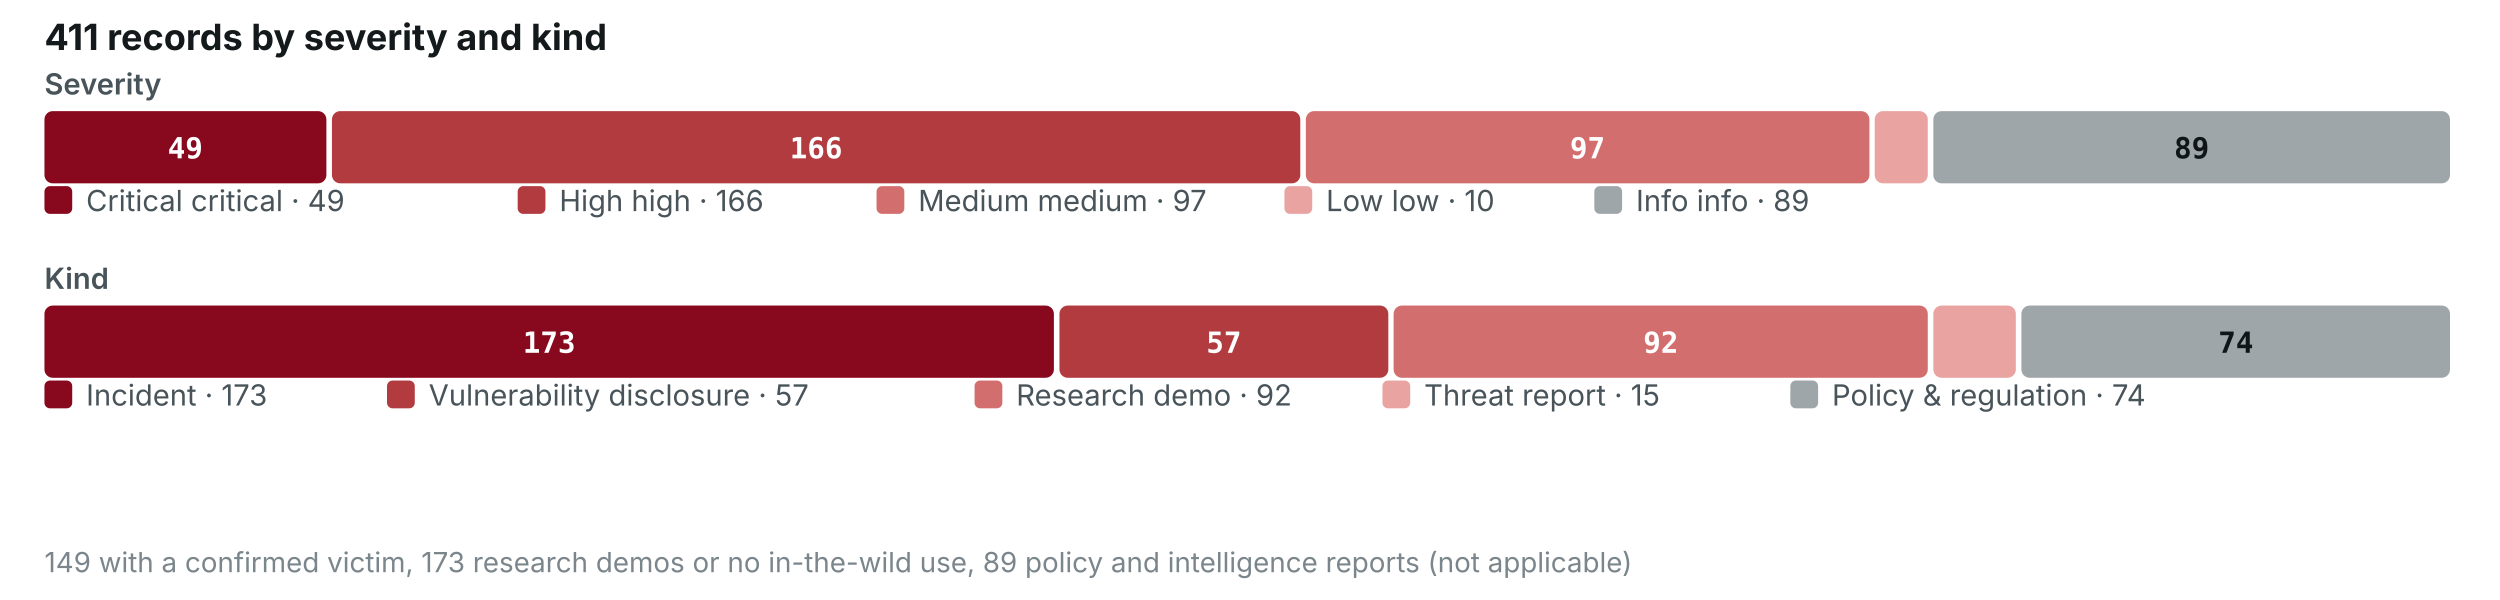
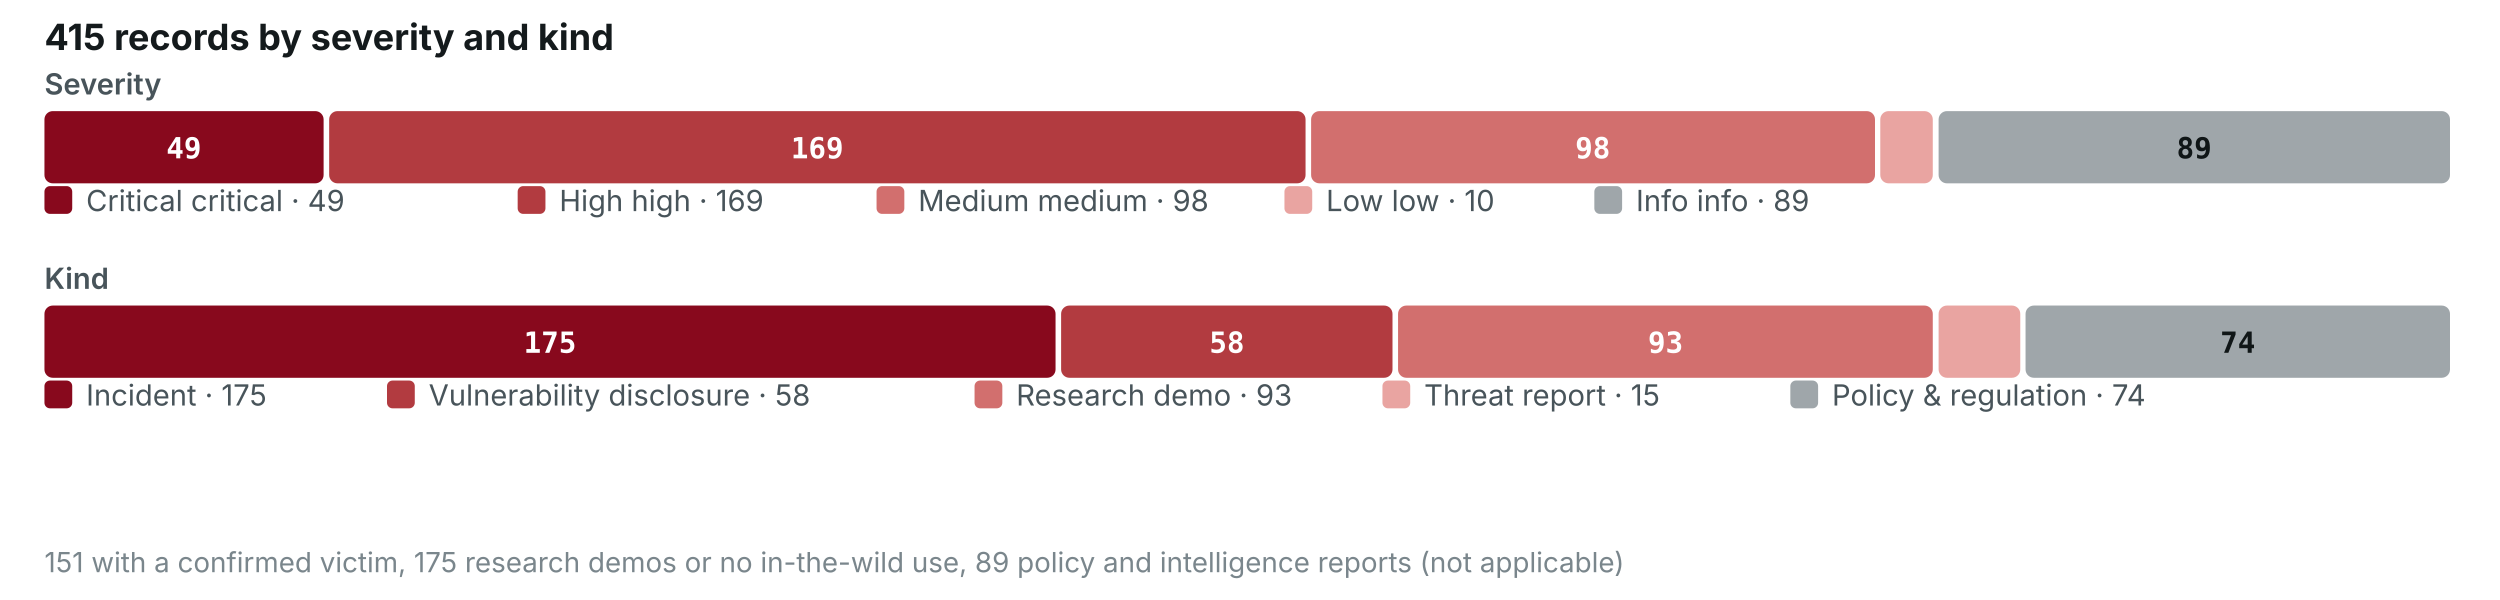
<svg xmlns="http://www.w3.org/2000/svg" viewBox="0 0 900 216" width="900" height="216" role="img" font-family="ui-sans-serif,-apple-system,'Segoe UI','PingFang SC','Microsoft YaHei',sans-serif">
  <rect width="900" height="216" fill="#FFFFFF" />
-   <text x="16" y="18" font-size="13" font-weight="700" fill="#141A1C">411 records by severity and kind</text>
+   <text x="16" y="18" font-size="13" font-weight="700" fill="#141A1C">415 records by severity and kind</text>
  <text x="16" y="34" font-size="10.5" fill="#48545A" font-weight="600">Severity</text>
-   <rect x="16.0" y="40" width="101.5" height="26" rx="3" fill="#88091D" />
-   <text x="66.7" y="57" font-size="10.5" text-anchor="middle" font-family="ui-monospace,'SF Mono','Cascadia Mono','Consolas',monospace" font-weight="700" fill="#FFFFFF">49</text>
-   <rect x="119.5" y="40" width="348.6" height="26" rx="3" fill="#B23B40" />
-   <text x="293.8" y="57" font-size="10.5" text-anchor="middle" font-family="ui-monospace,'SF Mono','Cascadia Mono','Consolas',monospace" font-weight="700" fill="#FFFFFF">166</text>
-   <rect x="470.1" y="40" width="202.9" height="26" rx="3" fill="#D26F6E" />
-   <text x="571.5" y="57" font-size="10.5" text-anchor="middle" font-family="ui-monospace,'SF Mono','Cascadia Mono','Consolas',monospace" font-weight="700" fill="#FFFFFF">97</text>
-   <rect x="674.9" y="40" width="19.1" height="26" rx="3" fill="#E9A4A1" />
-   <rect x="696.0" y="40" width="186.0" height="26" rx="3" fill="#9FA6AA" />
-   <text x="789.0" y="57" font-size="10.5" text-anchor="middle" font-family="ui-monospace,'SF Mono','Cascadia Mono','Consolas',monospace" font-weight="700" fill="#101617">89</text>
+   <rect x="16.0" y="40" width="100.5" height="26" rx="3" fill="#88091D" />
+   <text x="66.2" y="57" font-size="10.5" text-anchor="middle" font-family="ui-monospace,'SF Mono','Cascadia Mono','Consolas',monospace" font-weight="700" fill="#FFFFFF">49</text>
+   <rect x="118.5" y="40" width="351.5" height="26" rx="3" fill="#B23B40" />
+   <text x="294.2" y="57" font-size="10.5" text-anchor="middle" font-family="ui-monospace,'SF Mono','Cascadia Mono','Consolas',monospace" font-weight="700" fill="#FFFFFF">169</text>
+   <rect x="472.0" y="40" width="203.0" height="26" rx="3" fill="#D26F6E" />
+   <text x="573.4" y="57" font-size="10.5" text-anchor="middle" font-family="ui-monospace,'SF Mono','Cascadia Mono','Consolas',monospace" font-weight="700" fill="#FFFFFF">98</text>
+   <rect x="676.9" y="40" width="18.9" height="26" rx="3" fill="#E9A4A1" />
+   <rect x="697.9" y="40" width="184.1" height="26" rx="3" fill="#9FA6AA" />
+   <text x="789.9" y="57" font-size="10.5" text-anchor="middle" font-family="ui-monospace,'SF Mono','Cascadia Mono','Consolas',monospace" font-weight="700" fill="#101617">89</text>
  <rect x="16" y="67" width="10" height="10" rx="2" fill="#88091D" />
  <text x="31" y="76" font-size="10.5" fill="#48545A">Critical critical · 49</text>
  <rect x="186.36" y="67" width="10" height="10" rx="2" fill="#B23B40" />
-   <text x="201.36" y="76" font-size="10.5" fill="#48545A">High high · 166</text>
+   <text x="201.36" y="76" font-size="10.5" fill="#48545A">High high · 169</text>
  <rect x="315.56" y="67" width="10" height="10" rx="2" fill="#D26F6E" />
-   <text x="330.56" y="76" font-size="10.5" fill="#48545A">Medium medium · 97</text>
+   <text x="330.56" y="76" font-size="10.5" fill="#48545A">Medium medium · 98</text>
  <rect x="462.4" y="67" width="10" height="10" rx="2" fill="#E9A4A1" />
  <text x="477.4" y="76" font-size="10.5" fill="#48545A">Low low · 10</text>
  <rect x="573.96" y="67" width="10" height="10" rx="2" fill="#9FA6AA" />
  <text x="588.96" y="76" font-size="10.5" fill="#48545A">Info info · 89</text>
  <text x="16" y="104" font-size="10.5" fill="#48545A" font-weight="600">Kind</text>
-   <rect x="16.0" y="110" width="363.4" height="26" rx="3" fill="#88091D" />
-   <text x="197.7" y="127" font-size="10.5" text-anchor="middle" font-family="ui-monospace,'SF Mono','Cascadia Mono','Consolas',monospace" font-weight="700" fill="#FFFFFF">173</text>
-   <rect x="381.4" y="110" width="118.4" height="26" rx="3" fill="#B23B40" />
-   <text x="440.6" y="127" font-size="10.5" text-anchor="middle" font-family="ui-monospace,'SF Mono','Cascadia Mono','Consolas',monospace" font-weight="700" fill="#FFFFFF">57</text>
-   <rect x="501.7" y="110" width="192.3" height="26" rx="3" fill="#D26F6E" />
-   <text x="597.9" y="127" font-size="10.5" text-anchor="middle" font-family="ui-monospace,'SF Mono','Cascadia Mono','Consolas',monospace" font-weight="700" fill="#FFFFFF">92</text>
-   <rect x="696.0" y="110" width="29.7" height="26" rx="3" fill="#E9A4A1" />
-   <rect x="727.7" y="110" width="154.3" height="26" rx="3" fill="#9FA6AA" />
-   <text x="804.9" y="127" font-size="10.5" text-anchor="middle" font-family="ui-monospace,'SF Mono','Cascadia Mono','Consolas',monospace" font-weight="700" fill="#101617">74</text>
+   <rect x="16.0" y="110" width="364.0" height="26" rx="3" fill="#88091D" />
+   <text x="198.0" y="127" font-size="10.5" text-anchor="middle" font-family="ui-monospace,'SF Mono','Cascadia Mono','Consolas',monospace" font-weight="700" fill="#FFFFFF">175</text>
+   <rect x="382.0" y="110" width="119.3" height="26" rx="3" fill="#B23B40" />
+   <text x="441.7" y="127" font-size="10.5" text-anchor="middle" font-family="ui-monospace,'SF Mono','Cascadia Mono','Consolas',monospace" font-weight="700" fill="#FFFFFF">58</text>
+   <rect x="503.3" y="110" width="192.5" height="26" rx="3" fill="#D26F6E" />
+   <text x="599.6" y="127" font-size="10.5" text-anchor="middle" font-family="ui-monospace,'SF Mono','Cascadia Mono','Consolas',monospace" font-weight="700" fill="#FFFFFF">93</text>
+   <rect x="697.9" y="110" width="29.4" height="26" rx="3" fill="#E9A4A1" />
+   <rect x="729.2" y="110" width="152.8" height="26" rx="3" fill="#9FA6AA" />
+   <text x="805.6" y="127" font-size="10.5" text-anchor="middle" font-family="ui-monospace,'SF Mono','Cascadia Mono','Consolas',monospace" font-weight="700" fill="#101617">74</text>
  <rect x="16" y="137" width="10" height="10" rx="2" fill="#88091D" />
-   <text x="31" y="146" font-size="10.5" fill="#48545A">Incident · 173</text>
+   <text x="31" y="146" font-size="10.5" fill="#48545A">Incident · 175</text>
  <rect x="139.32" y="137" width="10" height="10" rx="2" fill="#B23B40" />
-   <text x="154.32" y="146" font-size="10.5" fill="#48545A">Vulnerability disclosure · 57</text>
+   <text x="154.32" y="146" font-size="10.5" fill="#48545A">Vulnerability disclosure · 58</text>
  <rect x="350.84" y="137" width="10" height="10" rx="2" fill="#D26F6E" />
-   <text x="365.84" y="146" font-size="10.5" fill="#48545A">Research demo · 92</text>
+   <text x="365.84" y="146" font-size="10.5" fill="#48545A">Research demo · 93</text>
  <rect x="497.68" y="137" width="10" height="10" rx="2" fill="#E9A4A1" />
  <text x="512.68" y="146" font-size="10.5" fill="#48545A">Threat report · 15</text>
  <rect x="644.52" y="137" width="10" height="10" rx="2" fill="#9FA6AA" />
  <text x="659.52" y="146" font-size="10.5" fill="#48545A">Policy &amp; regulation · 74</text>
-   <text x="16" y="206" font-size="10" fill="#7A868C">149 with a confirmed victim, 173 research demos or no in-the-wild use, 89 policy and intelligence reports (not applicable)</text>
+   <text x="16" y="206" font-size="10" fill="#7A868C">151 with a confirmed victim, 175 research demos or no in-the-wild use, 89 policy and intelligence reports (not applicable)</text>
</svg>
